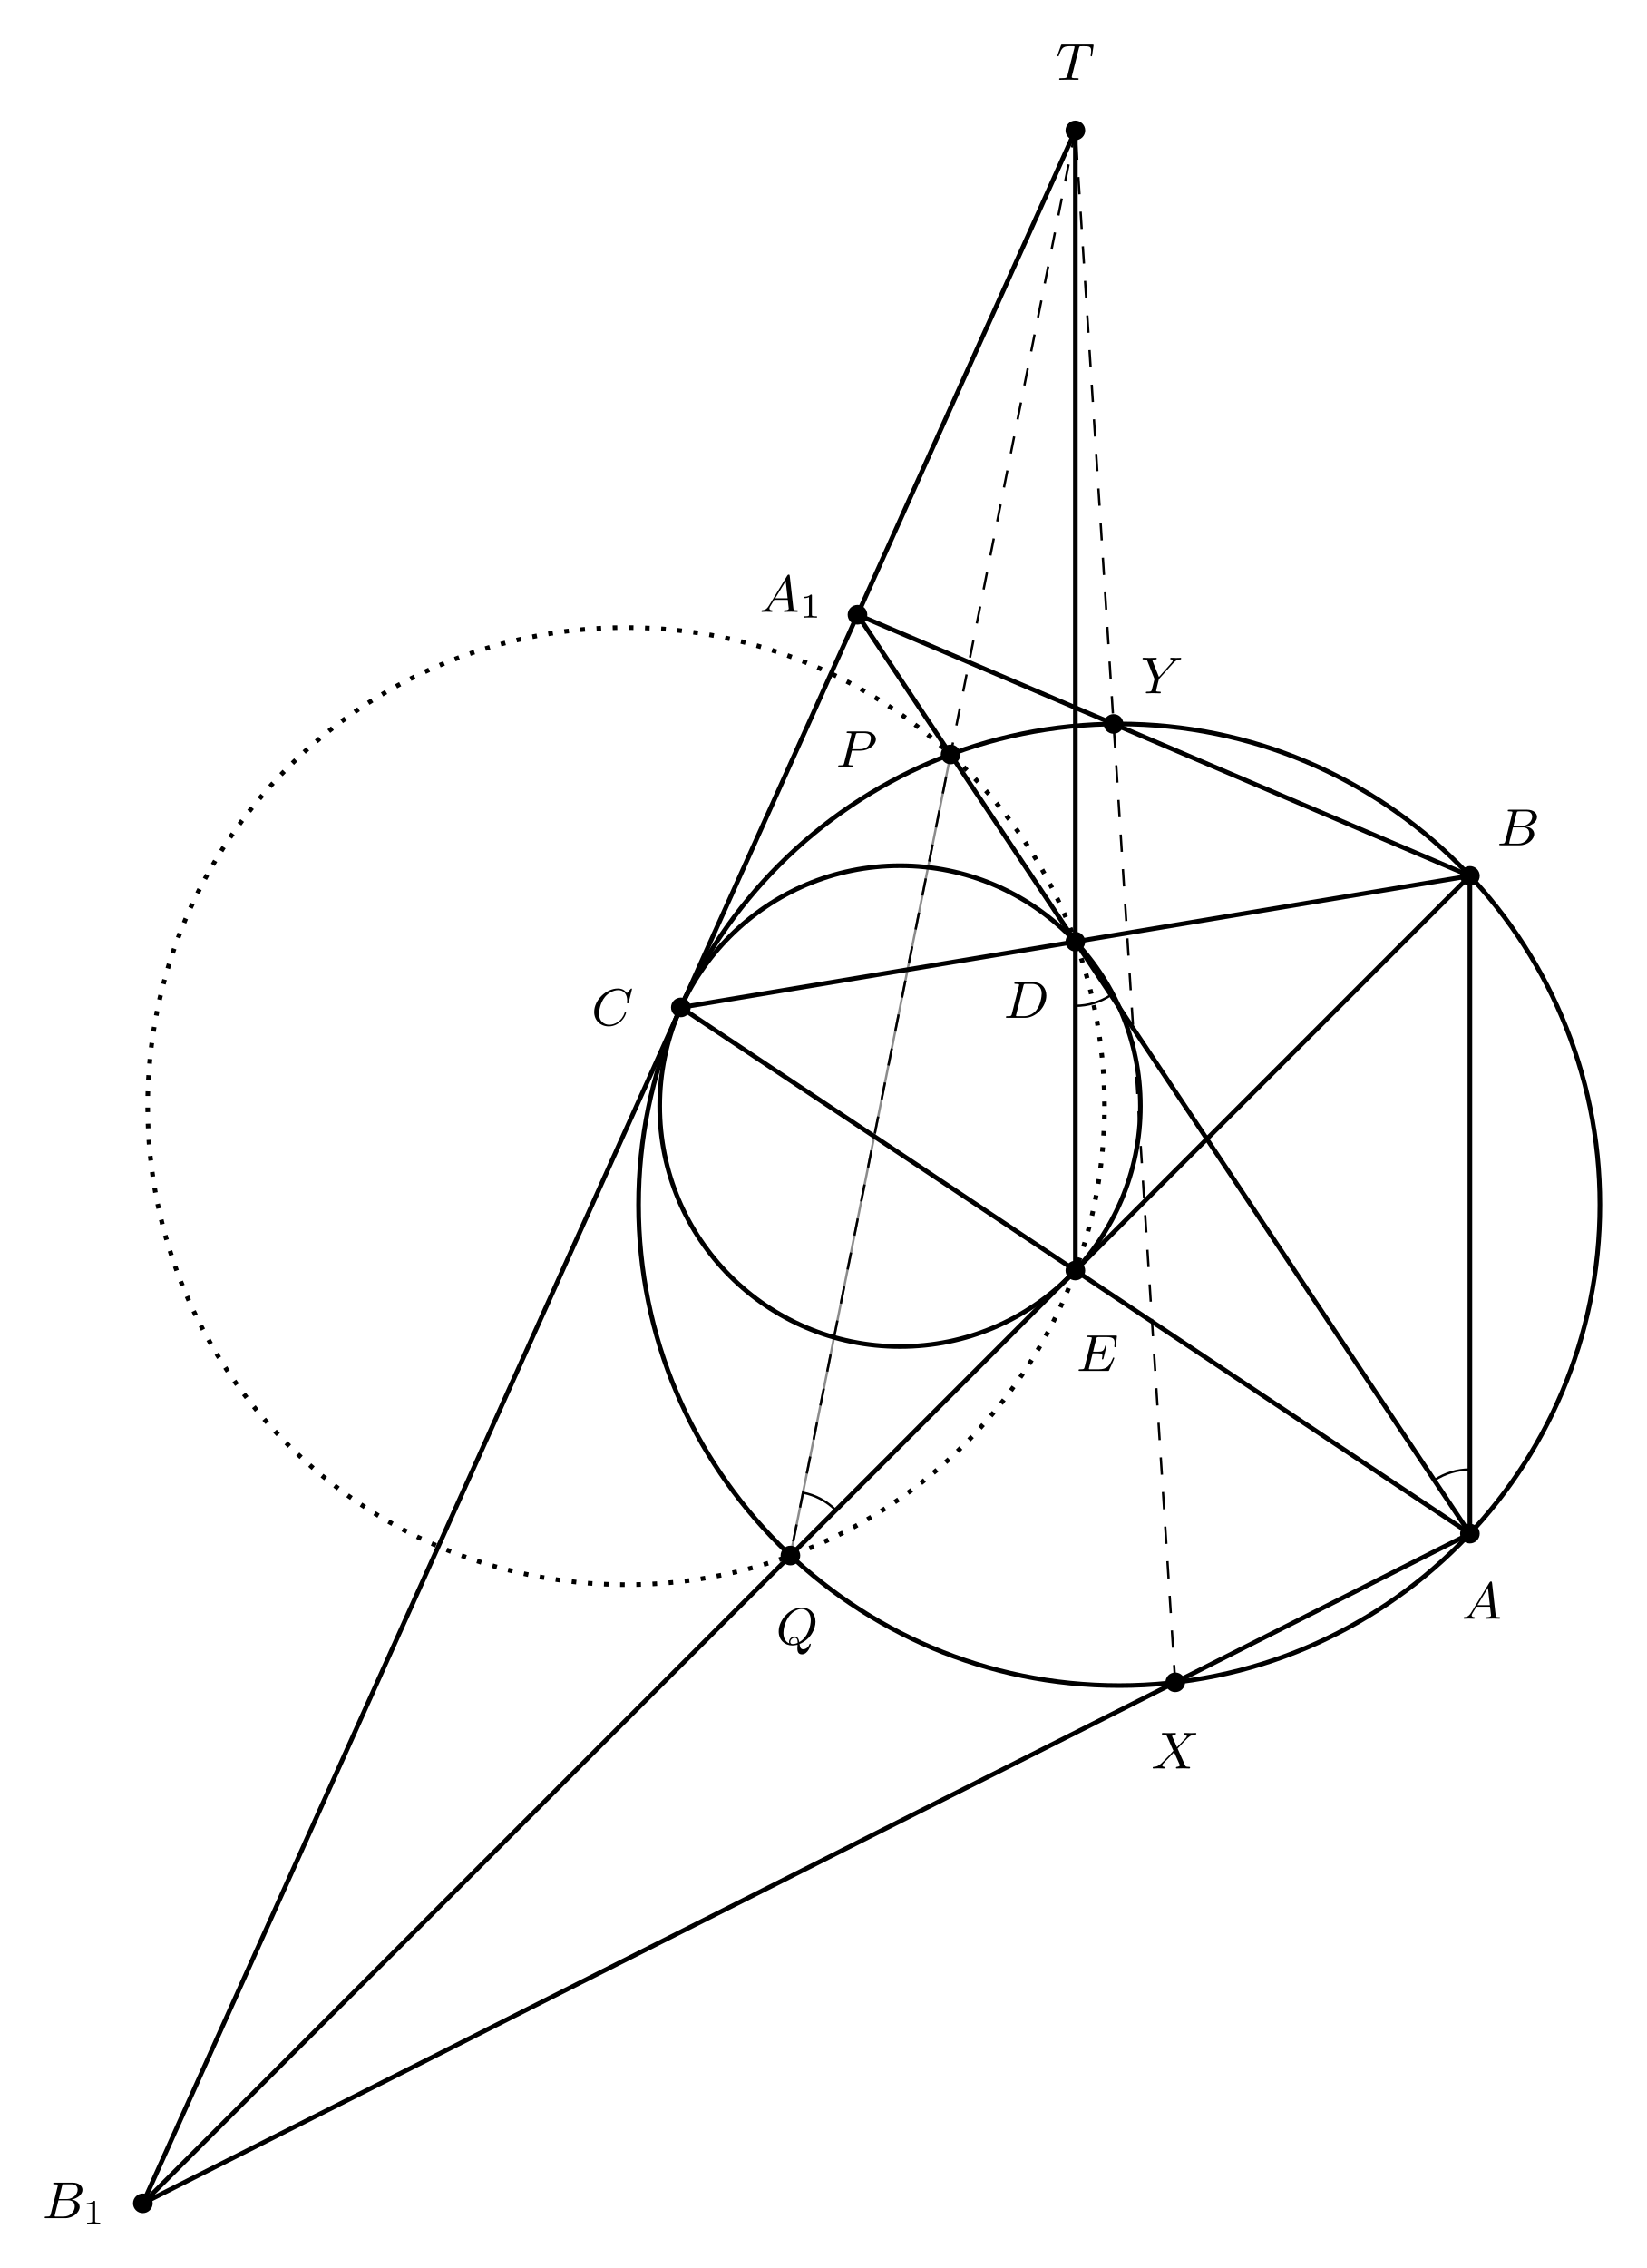
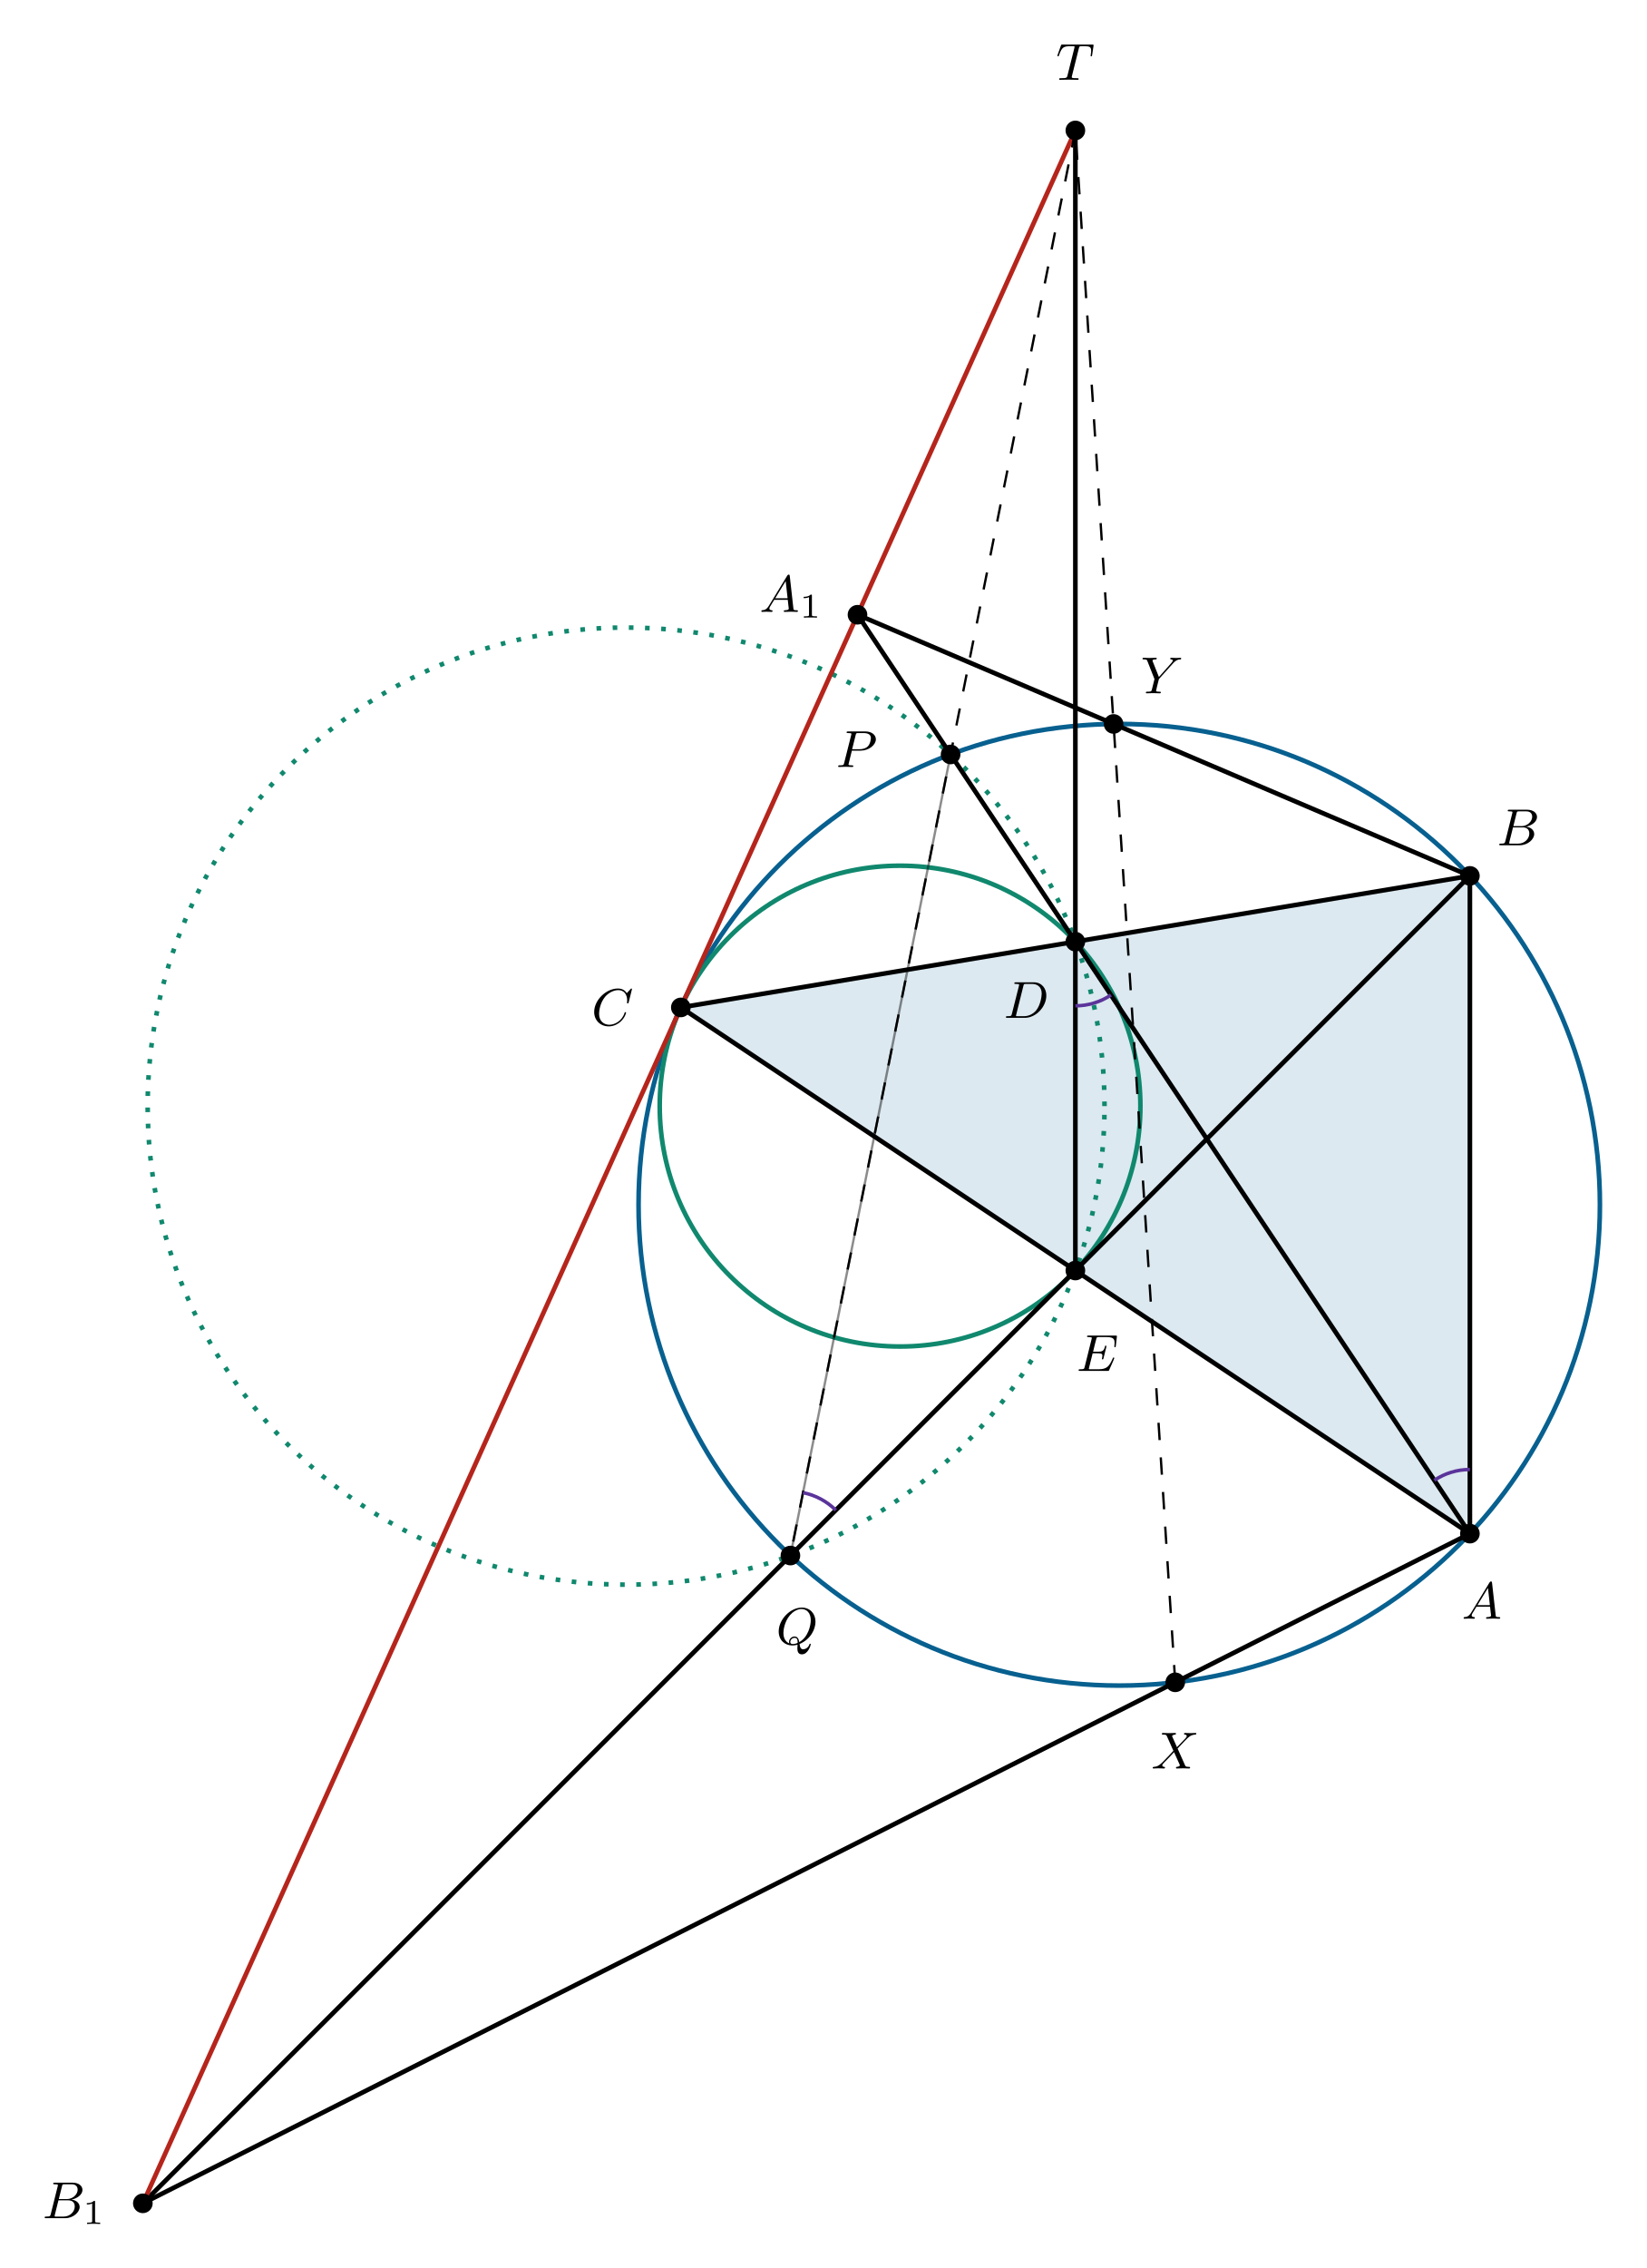
<svg xmlns="http://www.w3.org/2000/svg" xmlns:xlink="http://www.w3.org/1999/xlink" width="284" height="391" viewBox="0 0 284 391">
  <defs>
    <g>
      <g id="glyph-0-0">
        <path d="M 1.625 -1.047 C 1.188 -0.328 0.797 -0.312 0.438 -0.281 C 0.375 -0.266 0.328 -0.203 0.328 -0.109 C 0.328 -0.062 0.375 0 0.453 0 C 0.625 0 1.047 -0.031 1.219 -0.031 C 1.422 -0.031 1.906 0 2.094 0 C 2.156 0 2.266 0 2.266 -0.156 C 2.266 -0.266 2.156 -0.281 2.141 -0.281 C 2.047 -0.281 1.719 -0.312 1.719 -0.578 C 1.719 -0.703 1.812 -0.875 1.844 -0.922 L 2.547 -2.078 L 4.891 -2.078 C 4.922 -1.859 4.938 -1.562 4.969 -1.344 C 5 -0.984 5.062 -0.594 5.062 -0.562 C 5.062 -0.438 4.938 -0.281 4.406 -0.281 C 4.328 -0.281 4.203 -0.281 4.203 -0.109 C 4.203 -0.016 4.281 0 4.344 0 C 4.516 0 4.734 -0.016 4.906 -0.016 C 5.078 -0.016 5.297 -0.031 5.438 -0.031 C 5.734 -0.031 5.766 -0.031 5.969 -0.016 C 6.109 -0.016 6.328 0 6.469 0 C 6.516 0 6.641 0 6.641 -0.156 C 6.641 -0.281 6.531 -0.281 6.438 -0.281 C 5.891 -0.281 5.891 -0.344 5.859 -0.594 L 5.234 -6.172 C 5.203 -6.375 5.203 -6.422 5.047 -6.422 C 4.922 -6.422 4.875 -6.359 4.797 -6.25 Z M 2.719 -2.344 L 4.531 -5.312 L 4.859 -2.344 Z M 2.719 -2.344 " />
      </g>
      <g id="glyph-0-1">
        <path d="M 1.469 -0.688 C 1.375 -0.359 1.359 -0.281 0.688 -0.281 C 0.516 -0.281 0.422 -0.281 0.422 -0.109 C 0.422 0 0.516 0 0.672 0 L 3.938 0 C 5.391 0 6.453 -1.062 6.453 -1.922 C 6.453 -2.562 5.922 -3.109 5.047 -3.203 C 6.062 -3.406 6.938 -4.078 6.938 -4.875 C 6.938 -5.578 6.281 -6.125 5.219 -6.125 L 2.156 -6.125 C 1.984 -6.125 1.891 -6.125 1.891 -5.969 C 1.891 -5.844 1.969 -5.844 2.156 -5.844 C 2.188 -5.844 2.344 -5.844 2.5 -5.828 C 2.641 -5.812 2.703 -5.797 2.703 -5.688 C 2.703 -5.656 2.703 -5.609 2.672 -5.516 Z M 2.859 -3.297 L 3.406 -5.5 C 3.484 -5.828 3.5 -5.844 3.891 -5.844 L 5.094 -5.844 C 6.031 -5.844 6.109 -5.141 6.109 -4.922 C 6.109 -4.109 5.281 -3.297 4.266 -3.297 Z M 2.438 -0.281 C 2.312 -0.281 2.281 -0.281 2.25 -0.281 C 2.156 -0.297 2.141 -0.312 2.141 -0.375 C 2.141 -0.391 2.141 -0.406 2.172 -0.578 L 2.797 -3.078 L 4.484 -3.078 C 5.047 -3.078 5.609 -2.828 5.609 -2.016 C 5.609 -1.125 4.797 -0.281 3.719 -0.281 Z M 2.438 -0.281 " />
      </g>
      <g id="glyph-0-2">
        <path d="M 6.938 -6.078 C 6.969 -6.188 6.969 -6.203 6.969 -6.219 C 6.969 -6.234 6.953 -6.328 6.859 -6.328 C 6.812 -6.328 6.781 -6.297 6.719 -6.219 L 6.172 -5.625 C 6.141 -5.578 6.094 -5.547 6.094 -5.547 C 6.078 -5.547 6.078 -5.547 6.016 -5.609 C 5.891 -5.797 5.484 -6.328 4.547 -6.328 C 2.5 -6.328 0.453 -4.328 0.453 -2.281 C 0.453 -0.828 1.531 0.203 2.969 0.203 C 3.906 0.203 4.641 -0.281 4.984 -0.594 C 5.797 -1.328 5.953 -2.109 5.953 -2.156 C 5.953 -2.188 5.938 -2.25 5.828 -2.25 C 5.734 -2.25 5.719 -2.203 5.703 -2.156 C 5.266 -0.719 3.984 -0.078 3.078 -0.078 C 2.219 -0.078 1.297 -0.609 1.297 -1.969 C 1.297 -2.375 1.422 -3.781 2.328 -4.891 C 2.875 -5.531 3.75 -6.047 4.609 -6.047 C 5.609 -6.047 6.141 -5.281 6.141 -4.297 C 6.141 -3.984 6.109 -3.922 6.109 -3.859 C 6.109 -3.766 6.219 -3.766 6.25 -3.766 C 6.359 -3.766 6.359 -3.781 6.406 -3.953 Z M 6.938 -6.078 " />
      </g>
      <g id="glyph-0-3">
        <path d="M 1.438 -0.688 C 1.359 -0.359 1.344 -0.281 0.672 -0.281 C 0.5 -0.281 0.406 -0.281 0.406 -0.109 C 0.406 0 0.5 0 0.656 0 L 3.672 0 C 5.594 0 7.375 -1.906 7.375 -3.844 C 7.375 -5.062 6.609 -6.125 5.203 -6.125 L 2.141 -6.125 C 1.969 -6.125 1.859 -6.125 1.859 -5.969 C 1.859 -5.844 1.953 -5.844 2.141 -5.844 C 2.172 -5.844 2.328 -5.844 2.469 -5.828 C 2.625 -5.812 2.688 -5.797 2.688 -5.688 C 2.688 -5.656 2.688 -5.609 2.656 -5.516 Z M 3.422 -5.5 C 3.5 -5.828 3.516 -5.844 3.891 -5.844 L 4.906 -5.844 C 5.844 -5.844 6.578 -5.328 6.578 -4.172 C 6.578 -3.656 6.359 -2.219 5.656 -1.328 C 5.25 -0.812 4.5 -0.281 3.516 -0.281 L 2.438 -0.281 C 2.312 -0.281 2.297 -0.281 2.266 -0.281 C 2.172 -0.297 2.141 -0.312 2.141 -0.375 C 2.141 -0.391 2.141 -0.406 2.188 -0.578 Z M 3.422 -5.5 " />
      </g>
      <g id="glyph-0-4">
        <path d="M 2.812 -3.031 L 3.734 -3.031 C 4.375 -3.031 4.5 -2.922 4.5 -2.625 C 4.5 -2.562 4.469 -2.375 4.438 -2.219 C 4.422 -2.172 4.406 -2.125 4.406 -2.094 C 4.406 -2.094 4.406 -1.984 4.531 -1.984 C 4.641 -1.984 4.641 -2.047 4.688 -2.172 L 5.156 -4.062 C 5.188 -4.188 5.188 -4.203 5.188 -4.25 C 5.188 -4.312 5.141 -4.359 5.062 -4.359 C 4.969 -4.359 4.953 -4.312 4.922 -4.141 C 4.734 -3.422 4.453 -3.312 3.734 -3.312 L 2.891 -3.312 C 3.016 -3.859 3.438 -5.562 3.484 -5.672 C 3.547 -5.797 3.609 -5.828 3.906 -5.828 L 5.219 -5.828 C 6.344 -5.828 6.594 -5.547 6.594 -4.828 C 6.594 -4.547 6.547 -4.281 6.547 -4.219 C 6.547 -4.141 6.594 -4.078 6.672 -4.078 C 6.781 -4.078 6.797 -4.141 6.812 -4.312 L 7 -5.969 C 7 -6.094 6.906 -6.094 6.734 -6.094 L 2.109 -6.094 C 1.953 -6.094 1.844 -6.094 1.844 -5.938 C 1.844 -5.828 1.938 -5.828 2.125 -5.828 C 2.156 -5.828 2.328 -5.828 2.469 -5.797 C 2.656 -5.781 2.672 -5.734 2.672 -5.656 C 2.672 -5.625 2.672 -5.609 2.625 -5.453 L 1.438 -0.688 C 1.359 -0.359 1.344 -0.281 0.656 -0.281 C 0.5 -0.281 0.391 -0.281 0.391 -0.109 C 0.391 0 0.484 0 0.641 0 L 5.375 0 C 5.547 0 5.562 0 5.594 -0.031 C 5.609 -0.047 5.625 -0.047 5.672 -0.172 C 5.781 -0.406 6.547 -2.109 6.547 -2.203 C 6.547 -2.266 6.5 -2.312 6.422 -2.312 C 6.344 -2.312 6.344 -2.312 6.25 -2.094 C 5.688 -0.844 5.312 -0.281 3.828 -0.281 L 2.453 -0.281 C 2.328 -0.281 2.312 -0.281 2.281 -0.281 C 2.188 -0.297 2.156 -0.312 2.156 -0.375 C 2.156 -0.391 2.156 -0.406 2.203 -0.578 Z M 2.812 -3.031 " />
      </g>
      <g id="glyph-0-5">
        <path d="M 3.938 -5.469 C 3.984 -5.656 4.016 -5.75 4.156 -5.781 C 4.234 -5.797 4.516 -5.797 4.703 -5.797 C 5.734 -5.797 6.047 -5.734 6.047 -5.031 C 6.047 -4.922 6.047 -4.781 5.969 -4.25 L 5.953 -4.172 C 5.953 -4.109 5.984 -4.047 6.078 -4.047 C 6.188 -4.047 6.203 -4.141 6.219 -4.266 L 6.453 -5.828 C 6.469 -5.859 6.469 -5.922 6.469 -5.953 C 6.469 -6.078 6.391 -6.078 6.219 -6.078 L 1.109 -6.078 C 0.891 -6.078 0.891 -6.062 0.828 -5.891 L 0.266 -4.312 C 0.234 -4.203 0.234 -4.172 0.234 -4.172 C 0.234 -4.125 0.266 -4.047 0.344 -4.047 C 0.453 -4.047 0.469 -4.109 0.516 -4.266 C 1.016 -5.672 1.297 -5.797 2.594 -5.797 L 2.938 -5.797 C 3.188 -5.797 3.188 -5.766 3.188 -5.688 C 3.188 -5.641 3.172 -5.578 3.156 -5.5 L 1.953 -0.703 C 1.875 -0.391 1.844 -0.281 0.891 -0.281 C 0.609 -0.281 0.531 -0.281 0.531 -0.109 C 0.531 0 0.641 0 0.688 0 C 0.922 0 1.172 -0.016 1.422 -0.016 C 1.672 -0.016 1.922 -0.031 2.172 -0.031 C 2.578 -0.031 2.594 -0.031 2.922 -0.016 C 3.047 -0.016 3.625 0 3.703 0 C 3.781 0 3.891 0 3.891 -0.156 C 3.891 -0.281 3.812 -0.281 3.594 -0.281 C 3.359 -0.281 3.25 -0.281 3.016 -0.297 C 2.812 -0.328 2.703 -0.328 2.703 -0.484 C 2.703 -0.531 2.719 -0.594 2.734 -0.656 Z M 3.938 -5.469 " />
      </g>
      <g id="glyph-0-6">
        <path d="M 2.766 -2.812 L 4.266 -2.812 C 5.719 -2.812 6.906 -3.812 6.906 -4.766 C 6.906 -5.469 6.266 -6.125 5.094 -6.125 L 2.141 -6.125 C 1.969 -6.125 1.859 -6.125 1.859 -5.969 C 1.859 -5.844 1.953 -5.844 2.141 -5.844 C 2.172 -5.844 2.328 -5.844 2.469 -5.828 C 2.625 -5.812 2.688 -5.797 2.688 -5.688 C 2.688 -5.656 2.688 -5.609 2.656 -5.516 L 1.438 -0.688 C 1.359 -0.359 1.344 -0.281 0.672 -0.281 C 0.5 -0.281 0.406 -0.281 0.406 -0.109 C 0.406 -0.016 0.469 0 0.531 0 C 0.703 0 0.938 -0.016 1.109 -0.016 C 1.375 -0.031 1.391 -0.031 1.672 -0.031 C 1.969 -0.031 1.984 -0.031 2.25 -0.016 C 2.438 -0.016 2.656 0 2.828 0 C 2.891 0 3.016 0 3.016 -0.156 C 3.016 -0.281 2.922 -0.281 2.734 -0.281 C 2.703 -0.281 2.531 -0.281 2.391 -0.297 C 2.203 -0.328 2.188 -0.359 2.188 -0.438 C 2.188 -0.469 2.188 -0.484 2.234 -0.641 Z M 3.422 -5.5 C 3.5 -5.828 3.516 -5.844 3.891 -5.844 L 4.797 -5.844 C 5.5 -5.844 6.047 -5.625 6.047 -4.984 C 6.047 -4.797 5.953 -3.953 5.484 -3.516 C 5.297 -3.344 4.875 -3.062 4.109 -3.062 L 2.812 -3.062 Z M 3.422 -5.5 " />
      </g>
      <g id="glyph-0-7">
        <path d="M 3.688 0.375 C 3.672 0.469 3.672 0.594 3.672 0.703 C 3.672 1.125 3.75 1.734 4.453 1.734 C 5.531 1.734 5.984 0.141 5.984 0 C 5.984 -0.047 5.938 -0.109 5.859 -0.109 C 5.797 -0.109 5.781 -0.047 5.75 0.016 C 5.547 0.625 5.016 0.859 4.688 0.859 C 4.281 0.859 4.141 0.594 4.047 -0.047 C 6.016 -0.891 6.797 -2.656 6.797 -3.891 C 6.797 -5.297 5.844 -6.328 4.438 -6.328 C 2.438 -6.328 0.453 -4.266 0.453 -2.219 C 0.453 -0.75 1.469 0.203 2.812 0.203 C 3.188 0.203 3.547 0.109 3.703 0.078 Z M 2.281 -0.156 C 1.859 -0.328 1.266 -0.797 1.266 -1.953 C 1.266 -2.422 1.422 -3.859 2.391 -5.016 C 2.859 -5.562 3.609 -6.078 4.375 -6.078 C 5.266 -6.078 5.984 -5.422 5.984 -4.156 C 5.984 -3.266 5.547 -1.234 4 -0.375 C 3.922 -0.859 3.75 -1.344 3.172 -1.344 C 2.672 -1.344 2.234 -0.875 2.234 -0.422 C 2.234 -0.344 2.25 -0.219 2.281 -0.156 Z M 3.719 -0.234 C 3.594 -0.172 3.25 -0.047 2.875 -0.047 C 2.766 -0.047 2.453 -0.047 2.453 -0.422 C 2.453 -0.75 2.797 -1.109 3.188 -1.109 C 3.719 -1.109 3.719 -0.625 3.719 -0.234 Z M 3.719 -0.234 " />
      </g>
      <g id="glyph-0-8">
        <path d="M 4.562 -3.438 C 4.781 -3.656 5.297 -4.219 5.516 -4.453 C 5.609 -4.531 5.828 -4.766 5.922 -4.875 C 6.469 -5.438 6.828 -5.797 7.594 -5.844 C 7.688 -5.859 7.797 -5.859 7.797 -6.016 C 7.797 -6.047 7.766 -6.125 7.672 -6.125 C 7.609 -6.125 7.312 -6.109 7.25 -6.109 C 7.172 -6.094 6.969 -6.094 6.828 -6.094 C 6.656 -6.094 6.5 -6.109 6.328 -6.109 C 6.172 -6.109 5.984 -6.125 5.844 -6.125 C 5.781 -6.125 5.672 -6.125 5.672 -5.969 C 5.672 -5.859 5.781 -5.844 5.797 -5.844 C 5.859 -5.844 6.141 -5.828 6.141 -5.594 C 6.141 -5.438 5.922 -5.219 5.922 -5.203 L 4.453 -3.672 L 3.656 -5.469 C 3.609 -5.562 3.609 -5.578 3.609 -5.594 C 3.609 -5.625 3.75 -5.828 4.141 -5.844 C 4.172 -5.844 4.281 -5.859 4.281 -6.016 C 4.281 -6.094 4.219 -6.125 4.156 -6.125 C 3.969 -6.125 3.766 -6.109 3.594 -6.109 C 3.406 -6.109 3.234 -6.094 3.047 -6.094 C 2.75 -6.094 2.719 -6.094 2.516 -6.109 L 2.016 -6.125 C 1.984 -6.125 1.844 -6.125 1.844 -5.969 C 1.844 -5.844 1.953 -5.844 2.062 -5.844 C 2.594 -5.844 2.641 -5.75 2.719 -5.562 L 3.781 -3.172 C 3.781 -3.172 3.844 -3.062 3.844 -3.062 C 3.844 -3.031 2.688 -1.828 2.547 -1.688 C 2.453 -1.594 2.219 -1.344 2.109 -1.234 C 1.562 -0.688 1.219 -0.328 0.469 -0.281 C 0.359 -0.266 0.266 -0.266 0.266 -0.109 C 0.266 -0.062 0.297 0 0.391 0 C 0.438 0 0.75 -0.016 0.797 -0.016 C 0.875 -0.031 1.078 -0.031 1.234 -0.031 C 1.391 -0.031 1.562 -0.016 1.719 -0.016 C 1.891 -0.016 2.047 0 2.203 0 C 2.25 0 2.391 0 2.391 -0.156 C 2.391 -0.266 2.281 -0.281 2.266 -0.281 C 2.188 -0.281 1.922 -0.312 1.922 -0.531 C 1.922 -0.688 2.031 -0.797 2.312 -1.094 L 3 -1.797 L 3.484 -2.312 C 3.641 -2.469 3.875 -2.719 3.953 -2.812 L 4.922 -0.656 C 4.953 -0.562 4.953 -0.547 4.953 -0.531 C 4.953 -0.5 4.812 -0.312 4.438 -0.281 C 4.391 -0.281 4.281 -0.266 4.281 -0.109 C 4.281 -0.031 4.344 0 4.406 0 C 4.594 0 4.797 -0.016 4.984 -0.016 C 5.156 -0.016 5.344 -0.031 5.531 -0.031 C 5.828 -0.031 5.844 -0.031 6.047 -0.016 L 6.547 0 C 6.578 0 6.719 0 6.719 -0.156 C 6.719 -0.281 6.609 -0.281 6.5 -0.281 C 5.969 -0.281 5.922 -0.375 5.844 -0.562 Z M 4.562 -3.438 " />
      </g>
      <g id="glyph-0-9">
        <path d="M 5.516 -5.062 C 6.156 -5.797 6.531 -5.828 6.906 -5.844 C 6.984 -5.859 7.016 -5.938 7.016 -6.016 C 7.016 -6.078 6.953 -6.125 6.891 -6.125 C 6.875 -6.125 6.609 -6.094 6.156 -6.094 C 5.875 -6.094 5.562 -6.125 5.281 -6.125 C 5.234 -6.125 5.125 -6.125 5.125 -5.969 C 5.125 -5.859 5.219 -5.844 5.281 -5.844 C 5.469 -5.828 5.562 -5.766 5.562 -5.656 C 5.562 -5.484 5.312 -5.219 5.297 -5.203 L 3.172 -2.812 L 2.109 -5.484 C 2.062 -5.609 2.062 -5.625 2.062 -5.641 C 2.062 -5.844 2.5 -5.844 2.578 -5.844 C 2.688 -5.844 2.797 -5.844 2.797 -6.016 C 2.797 -6.094 2.719 -6.125 2.656 -6.125 C 2.469 -6.125 2.266 -6.109 2.094 -6.109 C 1.906 -6.109 1.547 -6.094 1.531 -6.094 C 1.234 -6.094 1.219 -6.094 1 -6.109 C 0.859 -6.109 0.656 -6.125 0.516 -6.125 C 0.469 -6.125 0.344 -6.125 0.344 -5.969 C 0.344 -5.844 0.438 -5.844 0.547 -5.844 C 1.078 -5.844 1.109 -5.766 1.188 -5.547 L 2.359 -2.578 C 2.406 -2.469 2.406 -2.453 2.406 -2.438 C 2.406 -2.406 2.047 -0.969 2 -0.812 C 1.891 -0.328 1.875 -0.281 1.172 -0.281 C 1.016 -0.281 0.922 -0.281 0.922 -0.109 C 0.922 -0.031 0.984 0 1.062 0 C 1.203 0 1.469 -0.016 1.625 -0.016 C 1.812 -0.031 1.828 -0.031 2.172 -0.031 C 2.469 -0.031 2.484 -0.031 2.75 -0.016 C 2.938 -0.016 3.156 0 3.328 0 C 3.391 0 3.5 0 3.5 -0.156 C 3.5 -0.281 3.422 -0.281 3.234 -0.281 C 3.188 -0.281 3.031 -0.281 2.891 -0.297 C 2.688 -0.328 2.688 -0.359 2.688 -0.438 C 2.688 -0.5 2.75 -0.797 2.797 -0.953 L 2.953 -1.594 C 3.078 -2.047 3.078 -2.078 3.172 -2.453 C 3.188 -2.484 3.203 -2.5 3.266 -2.562 Z M 5.516 -5.062 " />
      </g>
      <g id="glyph-1-0">
        <path d="M 2.141 -3.797 C 2.141 -3.984 2.125 -3.984 1.938 -3.984 C 1.547 -3.594 0.938 -3.594 0.719 -3.594 L 0.719 -3.359 C 0.875 -3.359 1.281 -3.359 1.641 -3.531 L 1.641 -0.516 C 1.641 -0.312 1.641 -0.234 1.016 -0.234 L 0.766 -0.234 L 0.766 0 C 1.094 -0.031 1.562 -0.031 1.891 -0.031 C 2.219 -0.031 2.688 -0.031 3.016 0 L 3.016 -0.234 L 2.766 -0.234 C 2.141 -0.234 2.141 -0.312 2.141 -0.516 Z M 2.141 -3.797 " />
      </g>
    </g>
  </defs>
+   <path fill-rule="nonzero" fill="rgb(2.557%, 37.604%, 56.094%)" fill-opacity="0.14" d="M 253.48 264.395 L 253.48 151.008 L 117.418 173.684 Z M 253.48 264.395 " />
  <g fill="rgb(0%, 0%, 0%)" fill-opacity="1">
    <use xlink:href="#glyph-0-0" x="252.068" y="279.068" />
  </g>
  <g fill="rgb(0%, 0%, 0%)" fill-opacity="1">
    <use xlink:href="#glyph-0-1" x="258.118" y="145.72" />
  </g>
  <g fill="rgb(0%, 0%, 0%)" fill-opacity="1">
    <use xlink:href="#glyph-0-2" x="102.012" y="176.744" />
  </g>
  <g fill="rgb(0%, 0%, 0%)" fill-opacity="1">
    <use xlink:href="#glyph-0-3" x="173.061" y="175.473" />
  </g>
  <g fill="rgb(0%, 0%, 0%)" fill-opacity="1">
    <use xlink:href="#glyph-0-4" x="185.611" y="236.342" />
  </g>
  <g fill="rgb(0%, 0%, 0%)" fill-opacity="1">
    <use xlink:href="#glyph-0-0" x="130.961" y="105.488" />
  </g>
  <g fill="rgb(0%, 0%, 0%)" fill-opacity="1">
    <use xlink:href="#glyph-1-0" x="137.871" y="106.484" />
  </g>
  <g fill="rgb(0%, 0%, 0%)" fill-opacity="1">
    <use xlink:href="#glyph-0-1" x="7.282" y="382.413" />
  </g>
  <g fill="rgb(0%, 0%, 0%)" fill-opacity="1">
    <use xlink:href="#glyph-1-0" x="14.255" y="383.41" />
  </g>
  <g fill="rgb(0%, 0%, 0%)" fill-opacity="1">
    <use xlink:href="#glyph-0-5" x="182.119" y="13.762" />
  </g>
  <g fill="rgb(0%, 0%, 0%)" fill-opacity="1">
    <use xlink:href="#glyph-0-6" x="144.136" y="132.224" />
  </g>
  <g fill="rgb(0%, 0%, 0%)" fill-opacity="1">
    <use xlink:href="#glyph-0-7" x="133.833" y="283.473" />
  </g>
  <g fill="rgb(0%, 0%, 0%)" fill-opacity="1">
    <use xlink:href="#glyph-0-8" x="198.513" y="304.885" />
  </g>
  <g fill="rgb(0%, 0%, 0%)" fill-opacity="1">
    <use xlink:href="#glyph-0-9" x="196.681" y="119.526" />
  </g>
-   <path fill="none" stroke-width="0.797" stroke-linecap="butt" stroke-linejoin="miter" stroke="rgb(0%, 0%, 0%)" stroke-opacity="1" stroke-miterlimit="10" d="M 22.421 56.695 C 22.421 102.476 -14.693 139.586 -60.474 139.586 C -106.255 139.586 -143.364 102.476 -143.364 56.695 C -143.364 10.914 -106.255 -26.199 -60.474 -26.199 C -14.693 -26.199 22.421 10.914 22.421 56.695 Z M 22.421 56.695 " transform="matrix(1, 0, 0, -1, 253.4817, 264.3943)" />
-   <path fill="none" stroke-width="0.797" stroke-linecap="butt" stroke-linejoin="miter" stroke="rgb(0%, 0%, 0%)" stroke-opacity="1" stroke-dasharray="0.797 1.993" stroke-miterlimit="10" d="M -63.009 73.703 C -63.009 119.269 -99.947 156.207 -145.513 156.207 C -191.079 156.207 -228.017 119.269 -228.017 73.703 C -228.017 28.136 -191.079 -8.801 -145.513 -8.801 C -99.947 -8.801 -63.009 28.136 -63.009 73.703 Z M -63.009 73.703 " transform="matrix(1, 0, 0, -1, 253.4817, 264.3943)" />
-   <path fill="none" stroke-width="0.797" stroke-linecap="butt" stroke-linejoin="miter" stroke="rgb(0%, 0%, 0%)" stroke-opacity="1" stroke-miterlimit="10" d="M -56.822 73.703 C -56.822 96.594 -75.38 115.148 -98.271 115.148 C -121.161 115.148 -139.716 96.594 -139.716 73.703 C -139.716 50.812 -121.161 32.258 -98.271 32.258 C -75.38 32.258 -56.822 50.812 -56.822 73.703 Z M -56.822 73.703 " transform="matrix(1, 0, 0, -1, 253.4817, 264.3943)" />
+   <path fill="none" stroke-width="0.797" stroke-linecap="butt" stroke-linejoin="miter" stroke="rgb(2.557%, 37.604%, 56.094%)" stroke-opacity="1" stroke-miterlimit="10" d="M 22.421 56.695 C 22.421 102.476 -14.693 139.586 -60.474 139.586 C -106.255 139.586 -143.364 102.476 -143.364 56.695 C -143.364 10.914 -106.255 -26.199 -60.474 -26.199 C -14.693 -26.199 22.421 10.914 22.421 56.695 Z M 22.421 56.695 " transform="matrix(1, 0, 0, -1, 253.4817, 264.3943)" />
+   <path fill="none" stroke-width="0.797" stroke-linecap="butt" stroke-linejoin="miter" stroke="rgb(6.241%, 53.299%, 43.181%)" stroke-opacity="1" stroke-dasharray="0.797 1.993" stroke-miterlimit="10" d="M -63.009 73.703 C -63.009 119.269 -99.947 156.207 -145.513 156.207 C -191.079 156.207 -228.017 119.269 -228.017 73.703 C -228.017 28.136 -191.079 -8.801 -145.513 -8.801 C -99.947 -8.801 -63.009 28.136 -63.009 73.703 Z M -63.009 73.703 " transform="matrix(1, 0, 0, -1, 253.4817, 264.3943)" />
+   <path fill="none" stroke-width="0.797" stroke-linecap="butt" stroke-linejoin="miter" stroke="rgb(6.241%, 53.299%, 43.181%)" stroke-opacity="1" stroke-miterlimit="10" d="M -56.822 73.703 C -56.822 96.594 -75.38 115.148 -98.271 115.148 C -121.161 115.148 -139.716 96.594 -139.716 73.703 C -139.716 50.812 -121.161 32.258 -98.271 32.258 C -75.38 32.258 -56.822 50.812 -56.822 73.703 Z M -56.822 73.703 " transform="matrix(1, 0, 0, -1, 253.4817, 264.3943)" />
  <path fill="none" stroke-width="0.797" stroke-linecap="butt" stroke-linejoin="miter" stroke="rgb(0%, 0%, 0%)" stroke-opacity="1" stroke-miterlimit="10" d="M -0.001 -0 L -0.001 113.394 " transform="matrix(1, 0, 0, -1, 253.4817, 264.3943)" />
  <path fill="none" stroke-width="0.797" stroke-linecap="butt" stroke-linejoin="miter" stroke="rgb(0%, 0%, 0%)" stroke-opacity="1" stroke-miterlimit="10" d="M -0.001 113.394 L -136.072 90.715 " transform="matrix(1, 0, 0, -1, 253.4817, 264.3943)" />
  <path fill="none" stroke-width="0.797" stroke-linecap="butt" stroke-linejoin="miter" stroke="rgb(0%, 0%, 0%)" stroke-opacity="1" stroke-miterlimit="10" d="M -136.072 90.715 L -0.001 -0 " transform="matrix(1, 0, 0, -1, 253.4817, 264.3943)" />
  <path fill="none" stroke-width="0.797" stroke-linecap="butt" stroke-linejoin="miter" stroke="rgb(0%, 0%, 0%)" stroke-opacity="1" stroke-miterlimit="10" d="M -0.001 -0 L -105.607 158.414 " transform="matrix(1, 0, 0, -1, 253.4817, 264.3943)" />
  <path fill="none" stroke-width="0.797" stroke-linecap="butt" stroke-linejoin="miter" stroke="rgb(0%, 0%, 0%)" stroke-opacity="1" stroke-miterlimit="10" d="M -0.001 113.394 L -228.849 -115.457 " transform="matrix(1, 0, 0, -1, 253.4817, 264.3943)" />
-   <path fill="none" stroke-width="0.797" stroke-linecap="butt" stroke-linejoin="miter" stroke="rgb(0%, 0%, 0%)" stroke-opacity="1" stroke-miterlimit="10" d="M -228.849 -115.457 L -68.036 241.906 " transform="matrix(1, 0, 0, -1, 253.4817, 264.3943)" />
+   <path fill="none" stroke-width="0.797" stroke-linecap="butt" stroke-linejoin="miter" stroke="rgb(71.136%, 14.471%, 11.115%)" stroke-opacity="1" stroke-miterlimit="10" d="M -228.849 -115.457 L -68.036 241.906 " transform="matrix(1, 0, 0, -1, 253.4817, 264.3943)" />
  <path fill="none" stroke-width="0.399" stroke-linecap="butt" stroke-linejoin="miter" stroke="rgb(0%, 0%, 0%)" stroke-opacity="1" stroke-dasharray="2.989 2.989" stroke-miterlimit="10" d="M -50.814 -25.633 L -68.036 241.906 " transform="matrix(1, 0, 0, -1, 253.4817, 264.3943)" />
  <path fill="none" stroke-width="0.399" stroke-linecap="butt" stroke-linejoin="miter" stroke="rgb(0%, 0%, 0%)" stroke-opacity="1" stroke-dasharray="2.989 2.989" stroke-miterlimit="10" d="M -68.036 241.906 L -117.173 -3.781 " transform="matrix(1, 0, 0, -1, 253.4817, 264.3943)" />
  <path fill="none" stroke-width="0.797" stroke-linecap="butt" stroke-linejoin="miter" stroke="rgb(0%, 0%, 0%)" stroke-opacity="1" stroke-miterlimit="10" d="M -68.036 45.359 L -68.036 241.906 " transform="matrix(1, 0, 0, -1, 253.4817, 264.3943)" />
  <path fill="none" stroke-width="0.797" stroke-linecap="butt" stroke-linejoin="miter" stroke="rgb(0%, 0%, 0%)" stroke-opacity="1" stroke-miterlimit="10" d="M -228.849 -115.457 L -0.001 -0 " transform="matrix(1, 0, 0, -1, 253.4817, 264.3943)" />
  <path fill="none" stroke-width="0.797" stroke-linecap="butt" stroke-linejoin="miter" stroke="rgb(0%, 0%, 0%)" stroke-opacity="1" stroke-miterlimit="10" d="M -0.001 113.394 L -105.607 158.414 " transform="matrix(1, 0, 0, -1, 253.4817, 264.3943)" />
  <path fill="none" stroke-width="0.399" stroke-linecap="butt" stroke-linejoin="miter" stroke="rgb(0%, 0%, 0%)" stroke-opacity="0.45" stroke-miterlimit="10" d="M -117.173 -3.781 L -89.552 134.328 " transform="matrix(1, 0, 0, -1, 253.4817, 264.3943)" />
-   <path fill="none" stroke-width="0.399" stroke-linecap="butt" stroke-linejoin="miter" stroke="rgb(0%, 0%, 0%)" stroke-opacity="1" stroke-miterlimit="10" d="M -109.349 4.039 C -110.892 5.582 -112.861 6.633 -115.001 7.062 " transform="matrix(1, 0, 0, -1, 253.4817, 264.3943)" />
-   <path fill="none" stroke-width="0.399" stroke-linecap="butt" stroke-linejoin="miter" stroke="rgb(0%, 0%, 0%)" stroke-opacity="1" stroke-miterlimit="10" d="M -68.032 90.992 C -65.849 90.992 -63.716 91.64 -61.9 92.851 " transform="matrix(1, 0, 0, -1, 253.4817, 264.3943)" />
-   <path fill="none" stroke-width="0.399" stroke-linecap="butt" stroke-linejoin="miter" stroke="rgb(0%, 0%, 0%)" stroke-opacity="1" stroke-miterlimit="10" d="M -0.001 11.054 C -2.181 11.054 -4.318 10.41 -6.13 9.199 " transform="matrix(1, 0, 0, -1, 253.4817, 264.3943)" />
+   <path fill="none" stroke-width="0.598" stroke-linecap="butt" stroke-linejoin="miter" stroke="rgb(35.5%, 20.561%, 60.526%)" stroke-opacity="1" stroke-miterlimit="10" d="M -109.349 4.039 C -110.892 5.582 -112.861 6.633 -115.001 7.062 " transform="matrix(1, 0, 0, -1, 253.4817, 264.3943)" />
+   <path fill="none" stroke-width="0.598" stroke-linecap="butt" stroke-linejoin="miter" stroke="rgb(35.5%, 20.561%, 60.526%)" stroke-opacity="1" stroke-miterlimit="10" d="M -68.032 90.992 C -65.849 90.992 -63.716 91.64 -61.9 92.851 " transform="matrix(1, 0, 0, -1, 253.4817, 264.3943)" />
+   <path fill="none" stroke-width="0.598" stroke-linecap="butt" stroke-linejoin="miter" stroke="rgb(35.5%, 20.561%, 60.526%)" stroke-opacity="1" stroke-miterlimit="10" d="M -0.001 11.054 C -2.181 11.054 -4.318 10.41 -6.13 9.199 " transform="matrix(1, 0, 0, -1, 253.4817, 264.3943)" />
  <path fill-rule="nonzero" fill="rgb(0%, 0%, 0%)" fill-opacity="1" stroke-width="0.399" stroke-linecap="butt" stroke-linejoin="miter" stroke="rgb(0%, 0%, 0%)" stroke-opacity="1" stroke-miterlimit="10" d="M 1.495 -0 C 1.495 0.824 0.827 1.496 -0.001 1.496 C -0.825 1.496 -1.493 0.824 -1.493 -0 C -1.493 -0.824 -0.825 -1.496 -0.001 -1.496 C 0.827 -1.496 1.495 -0.824 1.495 -0 Z M 1.495 -0 " transform="matrix(1, 0, 0, -1, 253.4817, 264.3943)" />
  <path fill-rule="nonzero" fill="rgb(0%, 0%, 0%)" fill-opacity="1" stroke-width="0.399" stroke-linecap="butt" stroke-linejoin="miter" stroke="rgb(0%, 0%, 0%)" stroke-opacity="1" stroke-miterlimit="10" d="M 1.495 113.394 C 1.495 114.219 0.827 114.886 -0.001 114.886 C -0.825 114.886 -1.493 114.219 -1.493 113.394 C -1.493 112.57 -0.825 111.898 -0.001 111.898 C 0.827 111.898 1.495 112.57 1.495 113.394 Z M 1.495 113.394 " transform="matrix(1, 0, 0, -1, 253.4817, 264.3943)" />
  <path fill-rule="nonzero" fill="rgb(0%, 0%, 0%)" fill-opacity="1" stroke-width="0.399" stroke-linecap="butt" stroke-linejoin="miter" stroke="rgb(0%, 0%, 0%)" stroke-opacity="1" stroke-miterlimit="10" d="M -134.579 90.715 C -134.579 91.539 -135.247 92.211 -136.072 92.211 C -136.9 92.211 -137.568 91.539 -137.568 90.715 C -137.568 89.89 -136.9 89.219 -136.072 89.219 C -135.247 89.219 -134.579 89.89 -134.579 90.715 Z M -134.579 90.715 " transform="matrix(1, 0, 0, -1, 253.4817, 264.3943)" />
  <path fill-rule="nonzero" fill="rgb(0%, 0%, 0%)" fill-opacity="1" stroke-width="0.399" stroke-linecap="butt" stroke-linejoin="miter" stroke="rgb(0%, 0%, 0%)" stroke-opacity="1" stroke-miterlimit="10" d="M -66.54 102.054 C -66.54 102.879 -67.212 103.551 -68.036 103.551 C -68.861 103.551 -69.532 102.879 -69.532 102.054 C -69.532 101.23 -68.861 100.558 -68.036 100.558 C -67.212 100.558 -66.54 101.23 -66.54 102.054 Z M -66.54 102.054 " transform="matrix(1, 0, 0, -1, 253.4817, 264.3943)" />
  <path fill-rule="nonzero" fill="rgb(0%, 0%, 0%)" fill-opacity="1" stroke-width="0.399" stroke-linecap="butt" stroke-linejoin="miter" stroke="rgb(0%, 0%, 0%)" stroke-opacity="1" stroke-miterlimit="10" d="M -66.54 45.359 C -66.54 46.183 -67.212 46.851 -68.036 46.851 C -68.861 46.851 -69.532 46.183 -69.532 45.359 C -69.532 44.531 -68.861 43.863 -68.036 43.863 C -67.212 43.863 -66.54 44.531 -66.54 45.359 Z M -66.54 45.359 " transform="matrix(1, 0, 0, -1, 253.4817, 264.3943)" />
  <path fill-rule="nonzero" fill="rgb(0%, 0%, 0%)" fill-opacity="1" stroke-width="0.399" stroke-linecap="butt" stroke-linejoin="miter" stroke="rgb(0%, 0%, 0%)" stroke-opacity="1" stroke-miterlimit="10" d="M -104.114 158.414 C -104.114 159.238 -104.782 159.906 -105.607 159.906 C -106.435 159.906 -107.103 159.238 -107.103 158.414 C -107.103 157.586 -106.435 156.918 -105.607 156.918 C -104.782 156.918 -104.114 157.586 -104.114 158.414 Z M -104.114 158.414 " transform="matrix(1, 0, 0, -1, 253.4817, 264.3943)" />
  <path fill-rule="nonzero" fill="rgb(0%, 0%, 0%)" fill-opacity="1" stroke-width="0.399" stroke-linecap="butt" stroke-linejoin="miter" stroke="rgb(0%, 0%, 0%)" stroke-opacity="1" stroke-miterlimit="10" d="M -227.353 -115.457 C -227.353 -114.629 -228.025 -113.961 -228.849 -113.961 C -229.673 -113.961 -230.345 -114.629 -230.345 -115.457 C -230.345 -116.281 -229.673 -116.949 -228.849 -116.949 C -228.025 -116.949 -227.353 -116.281 -227.353 -115.457 Z M -227.353 -115.457 " transform="matrix(1, 0, 0, -1, 253.4817, 264.3943)" />
  <path fill-rule="nonzero" fill="rgb(0%, 0%, 0%)" fill-opacity="1" stroke-width="0.399" stroke-linecap="butt" stroke-linejoin="miter" stroke="rgb(0%, 0%, 0%)" stroke-opacity="1" stroke-miterlimit="10" d="M -66.54 241.906 C -66.54 242.73 -67.212 243.402 -68.036 243.402 C -68.861 243.402 -69.532 242.73 -69.532 241.906 C -69.532 241.082 -68.861 240.414 -68.036 240.414 C -67.212 240.414 -66.54 241.082 -66.54 241.906 Z M -66.54 241.906 " transform="matrix(1, 0, 0, -1, 253.4817, 264.3943)" />
  <path fill-rule="nonzero" fill="rgb(0%, 0%, 0%)" fill-opacity="1" stroke-width="0.399" stroke-linecap="butt" stroke-linejoin="miter" stroke="rgb(0%, 0%, 0%)" stroke-opacity="1" stroke-miterlimit="10" d="M -88.056 134.328 C -88.056 135.152 -88.728 135.824 -89.552 135.824 C -90.376 135.824 -91.048 135.152 -91.048 134.328 C -91.048 133.504 -90.376 132.832 -89.552 132.832 C -88.728 132.832 -88.056 133.504 -88.056 134.328 Z M -88.056 134.328 " transform="matrix(1, 0, 0, -1, 253.4817, 264.3943)" />
  <path fill-rule="nonzero" fill="rgb(0%, 0%, 0%)" fill-opacity="1" stroke-width="0.399" stroke-linecap="butt" stroke-linejoin="miter" stroke="rgb(0%, 0%, 0%)" stroke-opacity="1" stroke-miterlimit="10" d="M -115.681 -3.781 C -115.681 -2.953 -116.349 -2.285 -117.173 -2.285 C -117.997 -2.285 -118.669 -2.953 -118.669 -3.781 C -118.669 -4.606 -117.997 -5.274 -117.173 -5.274 C -116.349 -5.274 -115.681 -4.606 -115.681 -3.781 Z M -115.681 -3.781 " transform="matrix(1, 0, 0, -1, 253.4817, 264.3943)" />
  <path fill-rule="nonzero" fill="rgb(0%, 0%, 0%)" fill-opacity="1" stroke-width="0.399" stroke-linecap="butt" stroke-linejoin="miter" stroke="rgb(0%, 0%, 0%)" stroke-opacity="1" stroke-miterlimit="10" d="M -49.318 -25.633 C -49.318 -24.809 -49.986 -24.141 -50.814 -24.141 C -51.638 -24.141 -52.306 -24.809 -52.306 -25.633 C -52.306 -26.461 -51.638 -27.129 -50.814 -27.129 C -49.986 -27.129 -49.318 -26.461 -49.318 -25.633 Z M -49.318 -25.633 " transform="matrix(1, 0, 0, -1, 253.4817, 264.3943)" />
  <path fill-rule="nonzero" fill="rgb(0%, 0%, 0%)" fill-opacity="1" stroke-width="0.399" stroke-linecap="butt" stroke-linejoin="miter" stroke="rgb(0%, 0%, 0%)" stroke-opacity="1" stroke-miterlimit="10" d="M -59.954 139.59 C -59.954 140.414 -60.622 141.082 -61.45 141.082 C -62.275 141.082 -62.943 140.414 -62.943 139.59 C -62.943 138.761 -62.275 138.094 -61.45 138.094 C -60.622 138.094 -59.954 138.761 -59.954 139.59 Z M -59.954 139.59 " transform="matrix(1, 0, 0, -1, 253.4817, 264.3943)" />
</svg>
